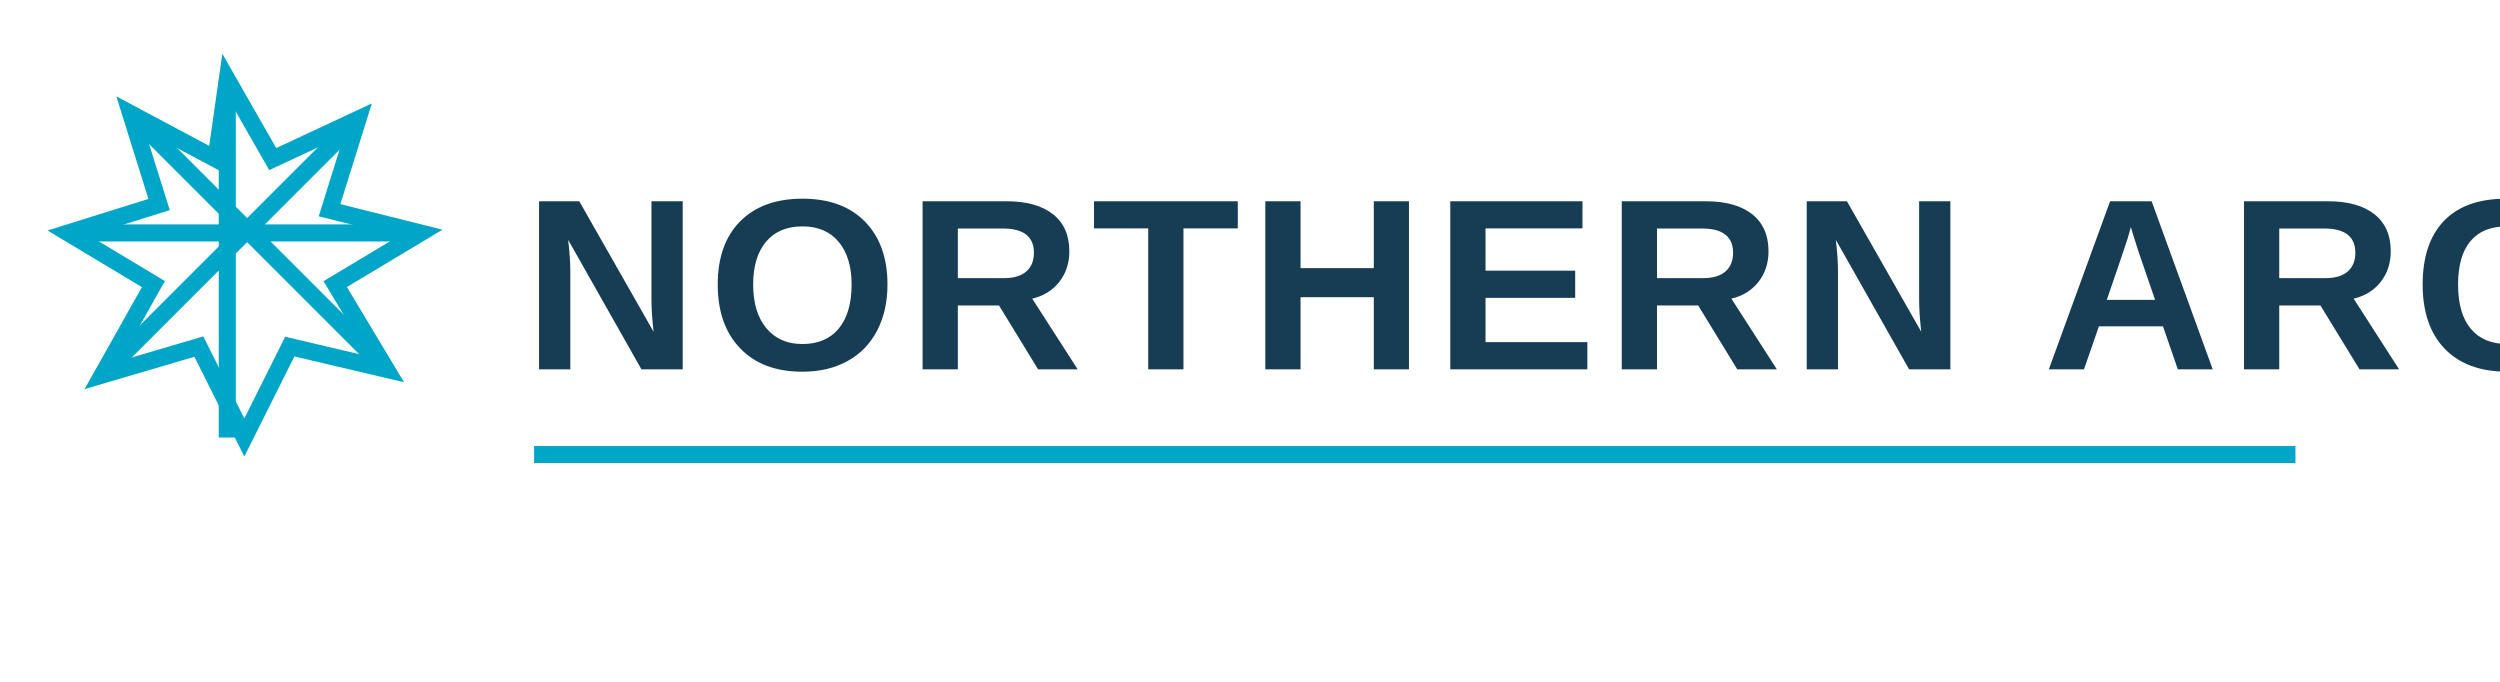
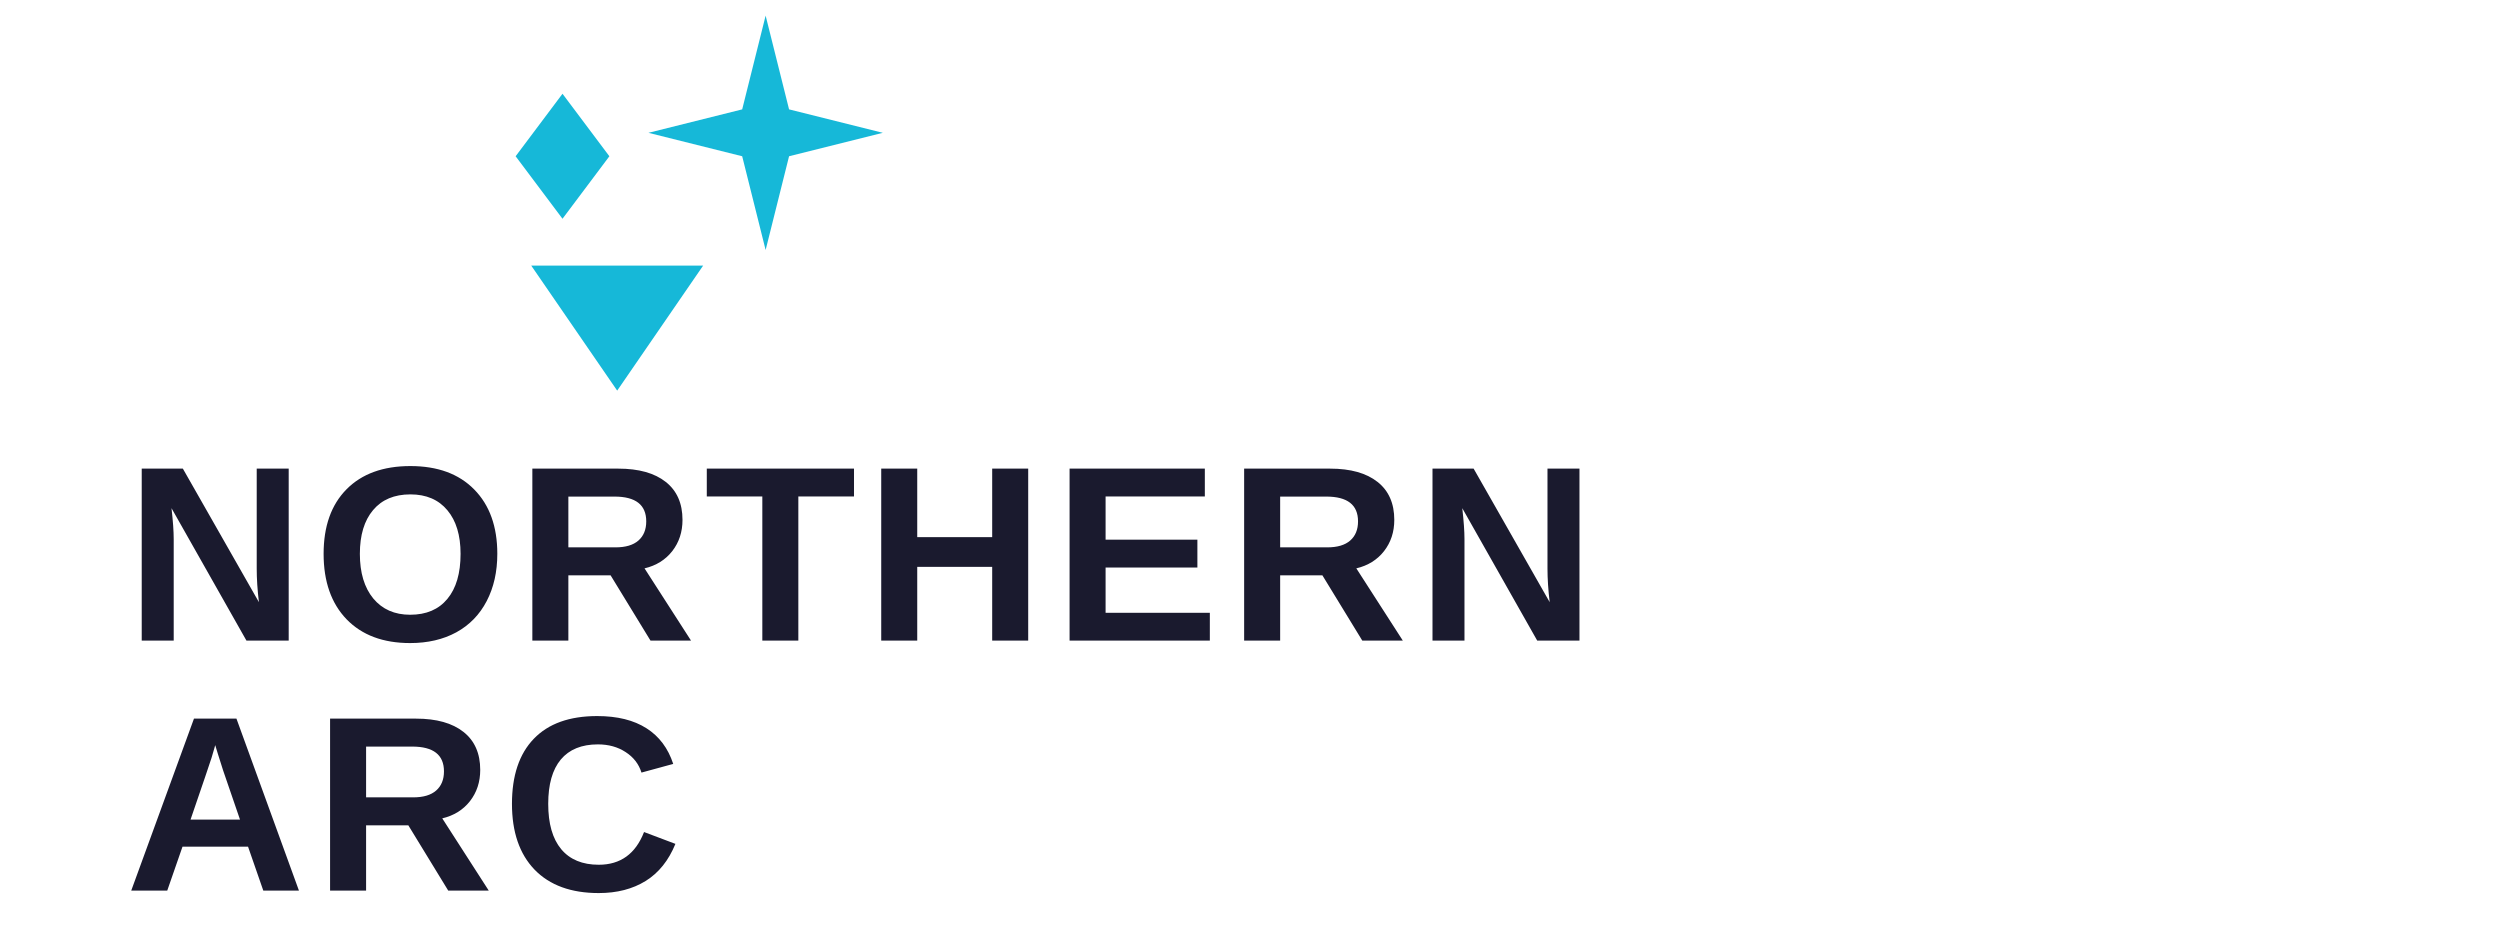
- <svg xmlns="http://www.w3.org/2000/svg" viewBox="0 0 440 120" role="img" aria-labelledby="title">
-   <g transform="translate(10 10)" fill="none" stroke="#00A6C8" stroke-width="3">
-     <path d="M30 4 38 18 53 11 48 27 64 31 49 40 58 55 41 51 33 67 25 51 8 56 17 40 2 31 18 26 13 10 28 18z" />
-     <path d="M30 4 30 67M2 31 64 31M8 56 53 11M13 10 58 55" />
-   </g>
-   <text x="92" y="65" font-family="Arial, Helvetica, sans-serif" font-size="43" font-weight="700" letter-spacing="1.5" fill="#173D55">NORTHERN ARC</text>
-   <path d="M94 80h310" stroke="#00A6C8" stroke-width="3" />
+ <svg xmlns="http://www.w3.org/2000/svg" viewBox="0 0 320 120" role="img" aria-label="Northern Arc">
+   <polygon points="72,12 78,20 72,28 66,20" fill="#16b8d8" />
+   <path d="M98,2 L101,14 L113,17 L101,20 L98,32 L95,20 L83,17 L95,14 Z" fill="#16b8d8" />
+   <polygon points="68,34 90,34 79,50" fill="#16b8d8" />
+   <text x="16" y="82" font-family="Arial Black,Arial,sans-serif" font-weight="900" font-size="32" letter-spacing="1" fill="#1a1a2e">NORTHERN</text>
+   <text x="16" y="114" font-family="Arial Black,Arial,sans-serif" font-weight="900" font-size="32" letter-spacing="1" fill="#1a1a2e">ARC</text>
</svg>
